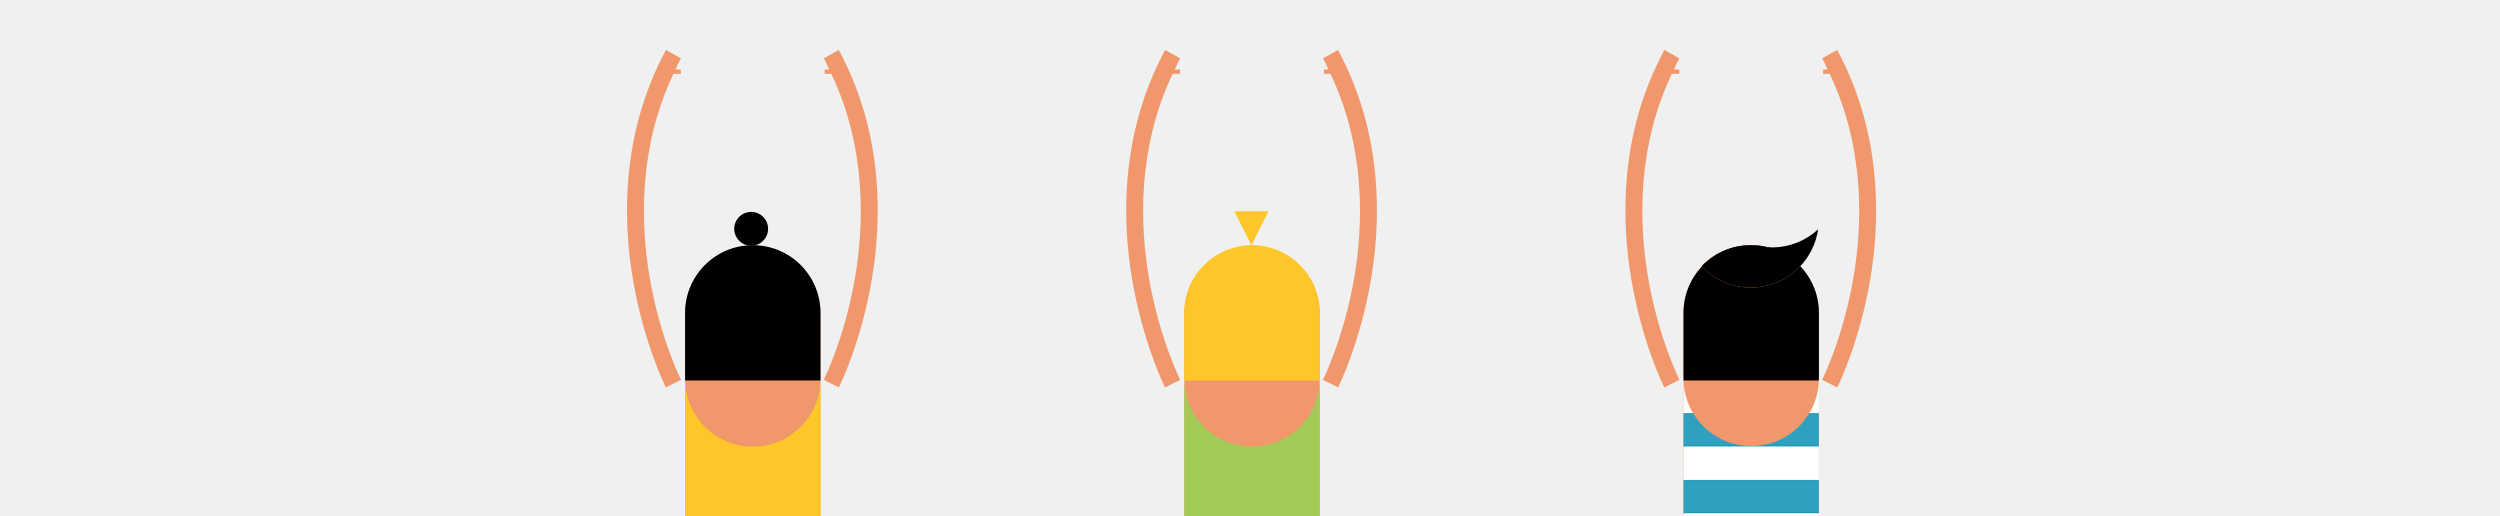
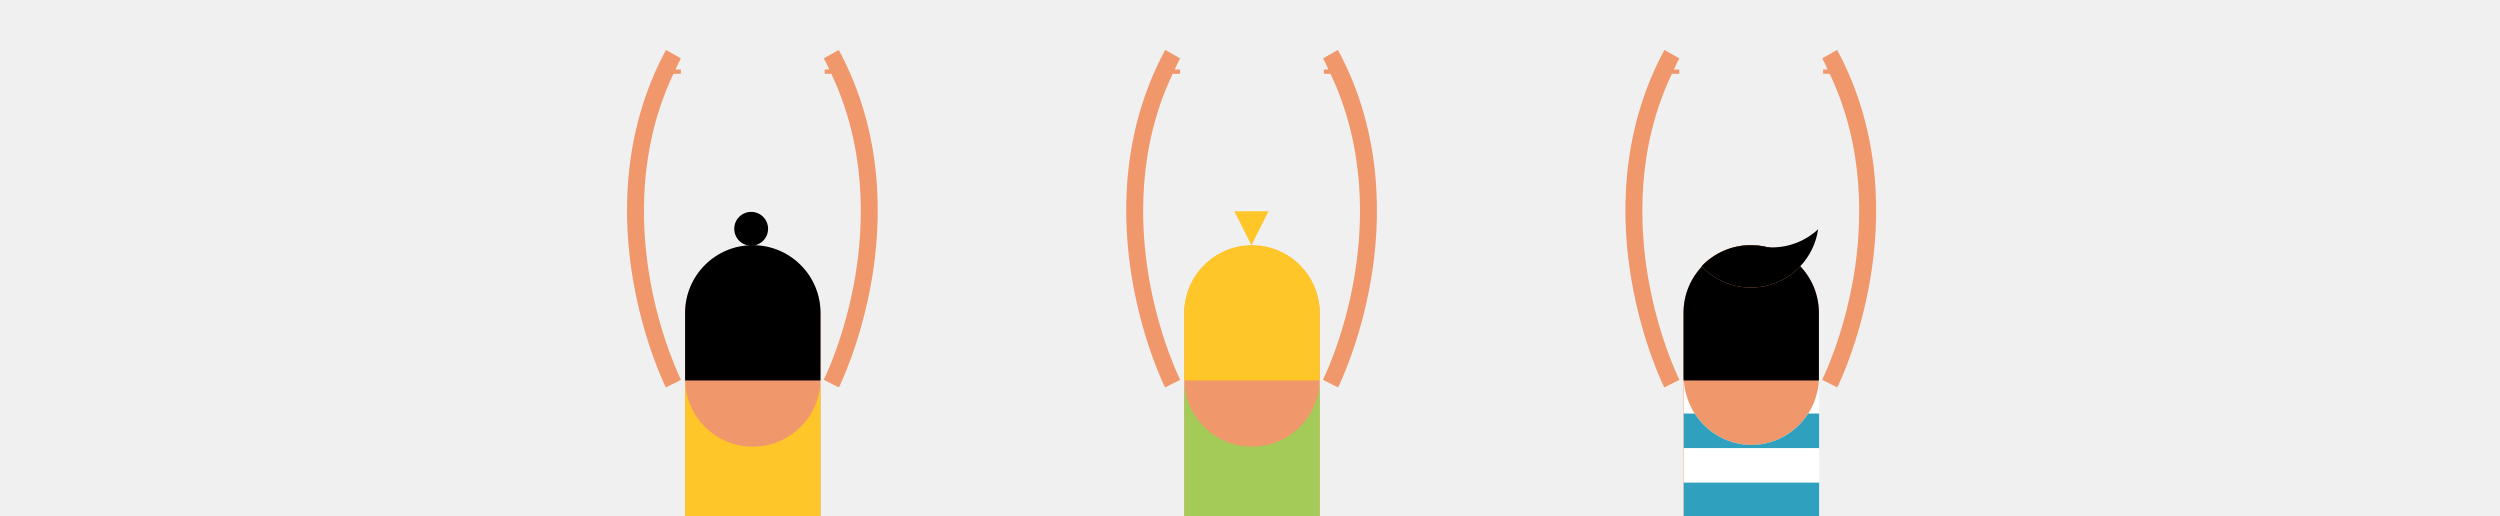
<svg xmlns="http://www.w3.org/2000/svg" xmlns:xlink="http://www.w3.org/1999/xlink" version="1.1" id="Capa_1" x="0px" y="0px" width="1181.887px" height="243.76px" viewBox="0 0 1181.887 243.76" enable-background="new 0 0 1181.887 243.76" xml:space="preserve">
-   <pattern x="-5114.113" y="-1151.12" width="114" height="20" patternUnits="userSpaceOnUse" id="Nueva_muestra_de_motivo_4" viewBox="0 -20 114 20" overflow="visible">
-     <g>
-       <polygon fill="none" points="0,0 114,0 114,-20 0,-20   " />
-       <polygon fill="#FFFFFF" points="114,0 0,0 0,-10 114,-10   " />
-       <polygon fill="#2FA1BE" points="114,-10 0,-10 0,-20 114,-20   " />
-     </g>
-   </pattern>
  <path fill="#F0976B" d="M827.887,115.909c-17.673,0-32,14.326-32,32v144c0,17.673,14.327,32,32,32s32-14.327,32-32v-144  C859.887,130.235,845.56,115.909,827.887,115.909z" />
  <g>
-     <path fill="#F0976B" d="M319.364,32.88c0.808-2,1.642-3.652,2.531-5.299l-7.04-3.977c-21.462,39.746-20.336,80.961-15.61,108.611   c5.104,29.865,15.129,50.098,15.553,50.946l7.157-3.599c-0.1-0.199-9.988-19.91-14.867-48.671   c-4.192-24.727-5.38-61.013,11.304-96.013h3.495v-2H319.364z" />
+     <path fill="#F0976B" d="M319.364,32.88c0.809-2,1.643-3.652,2.531-5.299l-7.04-3.977c-21.462,39.746-20.336,80.961-15.609,108.611   c5.104,29.865,15.129,50.099,15.553,50.946l7.157-3.6c-0.101-0.199-9.988-19.91-14.867-48.67   c-4.192-24.728-5.38-61.014,11.304-96.014h3.495v-2h-2.523V32.88z" />
    <path fill="#F0976B" d="M355.887,116.169c-17.674,0-32,14.326-32,32v144c0,17.673,14.326,32,32,32c17.672,0,32-14.327,32-32v-144   C387.887,130.495,373.559,116.169,355.887,116.169z" />
    <path d="M368.71,134.761" />
    <path fill="#FEC629" d="M355.887,211.169c-17.674,0-32-14.327-32-32v113c0,17.673,14.326,32,32,32c17.672,0,32-14.327,32-32v-113   C387.887,196.842,373.559,211.169,355.887,211.169z" />
    <circle cx="355.117" cy="108.169" r="8" />
    <path d="M355.887,115.909c-17.673,0-32,14.326-32,32v31.971h64v-31.971C387.887,130.235,373.56,115.909,355.887,115.909z" />
-     <path fill="#F0976B" d="M392.011,32.88c-0.81-2-1.643-3.652-2.531-5.299l7.039-3.977c21.463,39.746,20.336,80.961,15.611,108.611   c-5.104,29.865-15.129,50.098-15.553,50.946l-7.157-3.599c0.1-0.199,9.988-19.91,14.865-48.671   c4.194-24.727,5.382-61.013-11.302-96.013h-3.097v-2H392.011z" />
+     <path fill="#F0976B" d="M392.011,32.88c-0.81-2-1.643-3.652-2.531-5.299l7.039-3.977c21.463,39.746,20.336,80.961,15.611,108.611   c-5.104,29.865-15.13,50.099-15.554,50.946l-7.156-3.6c0.1-0.199,9.987-19.91,14.864-48.67   c4.194-24.728,5.382-61.014-11.302-96.014h-3.097v-2h2.125V32.88z" />
  </g>
-   <path fill="#F0976B" d="M555.364,32.88c0.808-2,1.642-3.652,2.531-5.299l-7.04-3.977c-21.462,39.746-20.336,80.961-15.61,108.611  c5.104,29.865,15.128,50.098,15.553,50.946l7.157-3.599c-0.1-0.199-9.988-19.91-14.867-48.671  c-4.192-24.727-5.38-61.013,11.304-96.013h3.495v-2H555.364z" />
+   <path fill="#F0976B" d="M555.364,32.88c0.809-2,1.643-3.652,2.531-5.299l-7.04-3.977c-21.462,39.746-20.336,80.961-15.61,108.611  c5.104,29.865,15.129,50.099,15.554,50.946l7.156-3.6c-0.1-0.199-9.987-19.91-14.866-48.67  c-4.192-24.728-5.381-61.014,11.304-96.014h3.495v-2h-2.523V32.88z" />
  <path fill="#F0976B" d="M591.887,116.169c-17.674,0-32,14.326-32,32v144c0,17.673,14.326,32,32,32c17.672,0,32-14.327,32-32v-144  C623.887,130.495,609.559,116.169,591.887,116.169z" />
  <path d="M604.71,134.761" />
  <path fill="#A4CB57" d="M591.887,211.169c-17.674,0-32-14.327-32-32v113c0,17.673,14.326,32,32,32c17.672,0,32-14.327,32-32v-113  C623.887,196.842,609.559,211.169,591.887,211.169z" />
  <path fill="#FEC629" d="M591.887,115.909c-17.673,0-32,14.326-32,32v31.971h64v-31.971  C623.887,130.235,609.56,115.909,591.887,115.909z" />
-   <path fill="#F0976B" d="M791.364,32.88c0.808-2,1.642-3.652,2.531-5.299l-7.04-3.977c-21.462,39.746-20.336,80.961-15.61,108.611  c5.104,29.865,15.128,50.098,15.553,50.946l7.157-3.599c-0.1-0.199-9.988-19.91-14.867-48.671  c-4.192-24.727-5.38-61.013,11.304-96.013h3.495v-2H791.364z" />
+   <path fill="#F0976B" d="M791.364,32.88c0.809-2,1.643-3.652,2.531-5.299l-7.04-3.977c-21.462,39.746-20.336,80.961-15.61,108.611  c5.104,29.865,15.129,50.099,15.554,50.946l7.156-3.6c-0.1-0.199-9.987-19.91-14.866-48.67  c-4.192-24.728-5.381-61.014,11.304-96.014h3.495v-2h-2.523V32.88z" />
  <path d="M840.71,134.761" />
  <path d="M827.887,115.909c-17.673,0-32,14.326-32,32v31.971h64v-31.971C859.887,130.235,845.56,115.909,827.887,115.909z" />
-   <polygon fill="#FEC629" points="591.612,99.88 599.68,99.88 595.646,107.943 591.612,115.927 587.583,107.904 583.555,99.88 " />
+   <polygon fill="#FEC629" points="591.612,99.88 599.68,99.88 595.646,107.943 591.612,115.927 587.582,107.904 583.555,99.88 " />
  <path d="M603.431,134.591" />
  <path d="M603.689,134.511" />
-   <path fill="#F0976B" d="M827.733,135.954c9.129,0,17.366-3.814,23.212-9.937c-4.145-4.415-9.523-7.653-15.59-9.161  c-1.839-0.135-3.635-0.42-5.374-0.852c-0.782-0.057-1.568-0.096-2.365-0.096c-9.14,0-17.378,3.838-23.21,9.982  C810.262,132.085,818.543,135.954,827.733,135.954z" />
-   <path d="M837.733,116.954c-0.801,0-1.592-0.039-2.378-0.098c-1.739-0.432-3.535-0.717-5.374-0.852  c-0.782-0.057-1.568-0.096-2.365-0.096c-9.14,0-17.378,3.838-23.21,9.982c5.855,6.193,14.137,10.062,23.327,10.062  c9.129,0,17.366-3.814,23.212-9.937c4.508-4.722,7.596-10.815,8.57-17.594C853.791,113.717,846.142,116.954,837.733,116.954z" />
-   <pattern id="SVGID_1_" xlink:href="#Nueva_muestra_de_motivo_4" patternTransform="matrix(1.5791 0 0 1.5791 -160.0972 3623.705)">
- </pattern>
-   <path fill="url(#SVGID_1_)" d="M827.887,210.909c-17.673,0-32-14.327-32-32v113c0,17.673,14.327,32,32,32s32-14.327,32-32v-113  C859.887,196.582,845.56,210.909,827.887,210.909z" />
-   <path fill="#F0976B" d="M628.012,32.88c-0.811-2-1.644-3.652-2.532-5.299l7.039-3.977c21.463,39.746,20.336,80.961,15.611,108.611  c-5.104,29.865-15.129,50.098-15.553,50.946l-7.157-3.599c0.1-0.199,9.988-19.91,14.865-48.671  c4.194-24.727,5.382-61.013-11.302-96.013h-3.097v-2H628.012z" />
-   <path fill="#F0976B" d="M864.012,32.88c-0.811-2-1.644-3.652-2.532-5.299l7.039-3.977c21.463,39.746,20.336,80.961,15.611,108.611  c-5.104,29.865-15.129,50.098-15.553,50.946l-7.157-3.599c0.1-0.199,9.988-19.91,14.865-48.671  c4.194-24.727,5.382-61.013-11.302-96.013h-3.097v-2H864.012z" />
+   <path fill="#F0976B" d="M827.733,135.954c9.129,0,17.366-3.814,23.212-9.938c-4.145-4.415-9.522-7.653-15.59-9.161  c-1.839-0.135-3.635-0.42-5.374-0.852c-0.782-0.057-1.568-0.096-2.365-0.096c-9.14,0-17.378,3.838-23.21,9.981  C810.262,132.085,818.543,135.954,827.733,135.954z" />
+   <path d="M837.733,116.954c-0.801,0-1.592-0.039-2.378-0.098c-1.739-0.432-3.535-0.717-5.374-0.852  c-0.782-0.057-1.568-0.096-2.365-0.096c-9.14,0-17.378,3.838-23.21,9.981c5.855,6.193,14.138,10.062,23.327,10.062  c9.129,0,17.366-3.814,23.212-9.938c4.508-4.722,7.596-10.814,8.57-17.594C853.791,113.717,846.142,116.954,837.733,116.954z" />
+   <path fill="#F0976B" d="M628.012,32.88c-0.812-2-1.645-3.652-2.532-5.299l7.039-3.977c21.463,39.746,20.336,80.961,15.611,108.611  c-5.104,29.865-15.129,50.099-15.554,50.946l-7.156-3.6c0.1-0.199,9.987-19.91,14.864-48.67  c4.194-24.728,5.383-61.014-11.302-96.014h-3.097v-2h2.126V32.88z" />
+   <path fill="#F0976B" d="M864.012,32.88c-0.812-2-1.645-3.652-2.532-5.299l7.039-3.977c21.463,39.746,20.336,80.961,15.611,108.611  c-5.104,29.865-15.129,50.099-15.554,50.946l-7.156-3.6c0.1-0.199,9.987-19.91,14.864-48.67  c4.194-24.728,5.383-61.014-11.302-96.014h-3.097v-2h2.126V32.88z" />
+   <g>
+     <g>
+       <g>
+         <defs>
+           <path id="SVGID_1_" d="M828,323.563c17.673,0,32-14.615,32-32.642V177.694c0,18.027-14.327,32.643-32,32.643      s-32-14.613-32-32.643v113.228C796,308.948,810.327,323.563,828,323.563z" />
+         </defs>
+         <clipPath id="SVGID_2_">
+           <use xlink:href="#SVGID_1_" overflow="visible" />
+         </clipPath>
+         <rect x="746.5" y="136.847" clip-path="url(#SVGID_2_)" fill="#FFFFFF" width="161.5" height="200.952" />
+       </g>
+     </g>
+     <g>
+       <g>
+         <defs>
+           <path id="SVGID_3_" d="M828,323.563c17.673,0,32-14.615,32-32.642V177.694c0,18.027-14.327,32.643-32,32.643      s-32-14.613-32-32.643v113.228C796,308.948,810.327,323.563,828,323.563z" />
+         </defs>
+         <clipPath id="SVGID_4_">
+           <use xlink:href="#SVGID_3_" overflow="visible" />
+         </clipPath>
+         <rect x="789.5" y="260.275" clip-path="url(#SVGID_4_)" fill="#2FA1BE" width="74.5" height="16.32" />
+       </g>
+     </g>
+     <g>
+       <g>
+         <defs>
+           <path id="SVGID_5_" d="M828,323.563c17.673,0,32-14.615,32-32.642V177.694c0,18.027-14.327,32.643-32,32.643      s-32-14.613-32-32.643v113.228C796,308.948,810.327,323.563,828,323.563z" />
+         </defs>
+         <clipPath id="SVGID_6_">
+           <use xlink:href="#SVGID_5_" overflow="visible" />
+         </clipPath>
+         <rect x="789.5" y="228.142" clip-path="url(#SVGID_6_)" fill="#2FA1BE" width="74.5" height="16.321" />
+       </g>
+     </g>
+     <g>
+       <g>
+         <defs>
+           <path id="SVGID_7_" d="M828,323.563c17.673,0,32-14.615,32-32.642V177.694c0,18.027-14.327,32.643-32,32.643      s-32-14.613-32-32.643v113.228C796,308.948,810.327,323.563,828,323.563z" />
+         </defs>
+         <clipPath id="SVGID_8_">
+           <use xlink:href="#SVGID_7_" overflow="visible" />
+         </clipPath>
+         <rect x="789.5" y="195.5" clip-path="url(#SVGID_8_)" fill="#2FA1BE" width="74.5" height="16.321" />
+       </g>
+     </g>
+   </g>
</svg>
